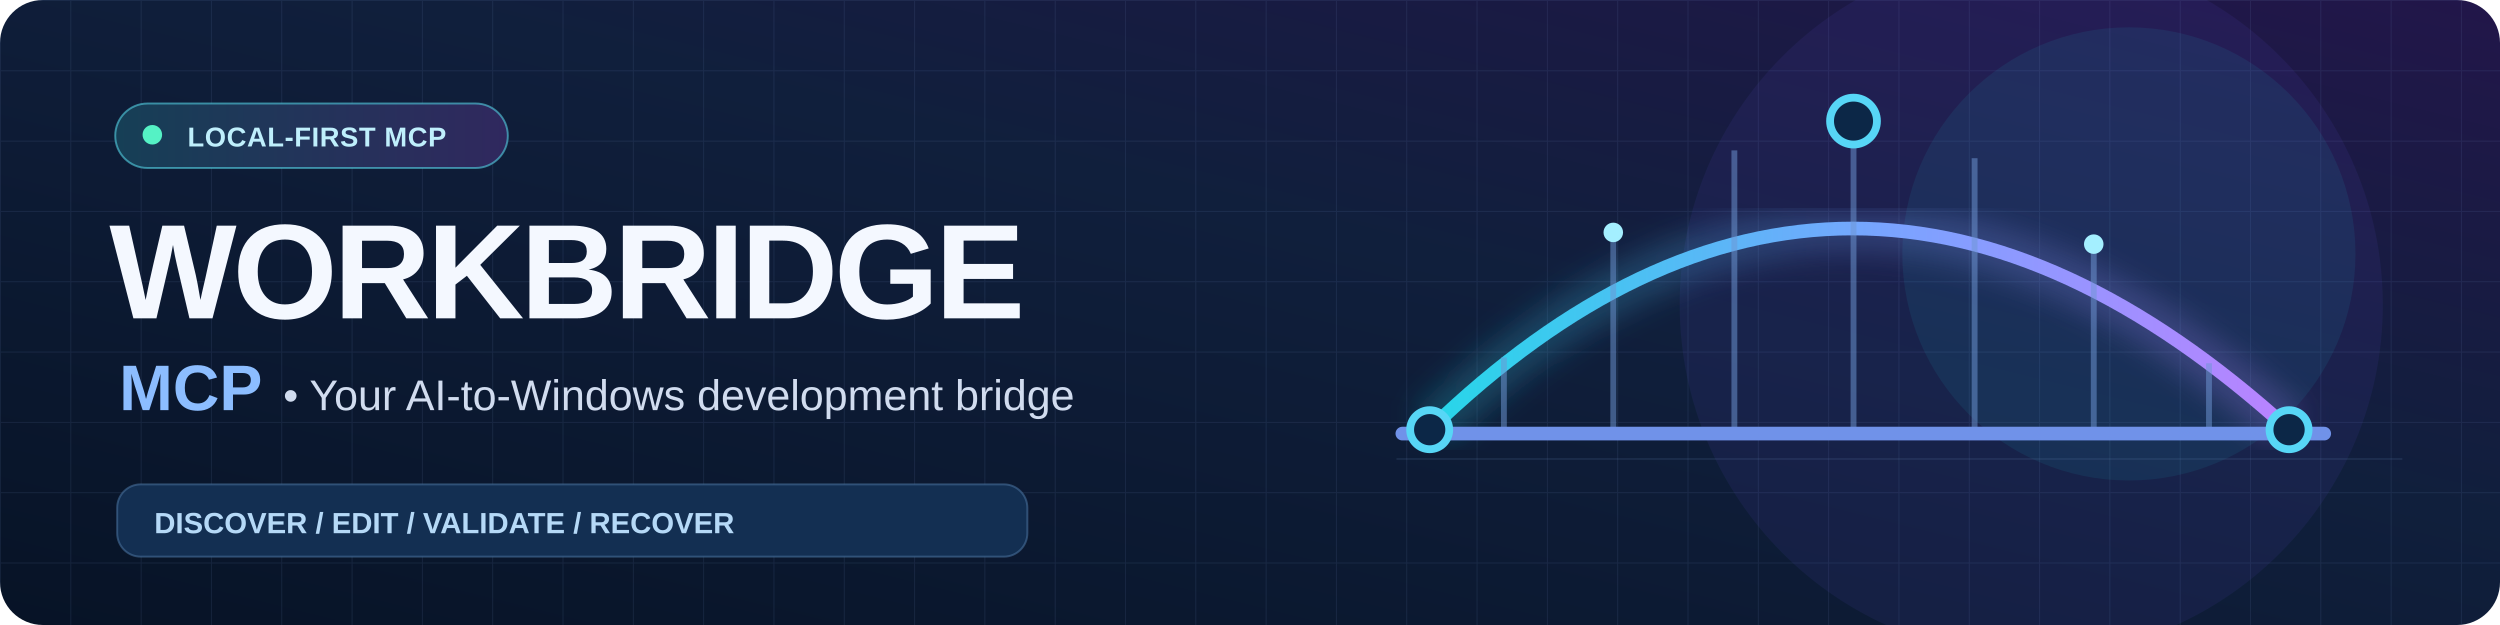
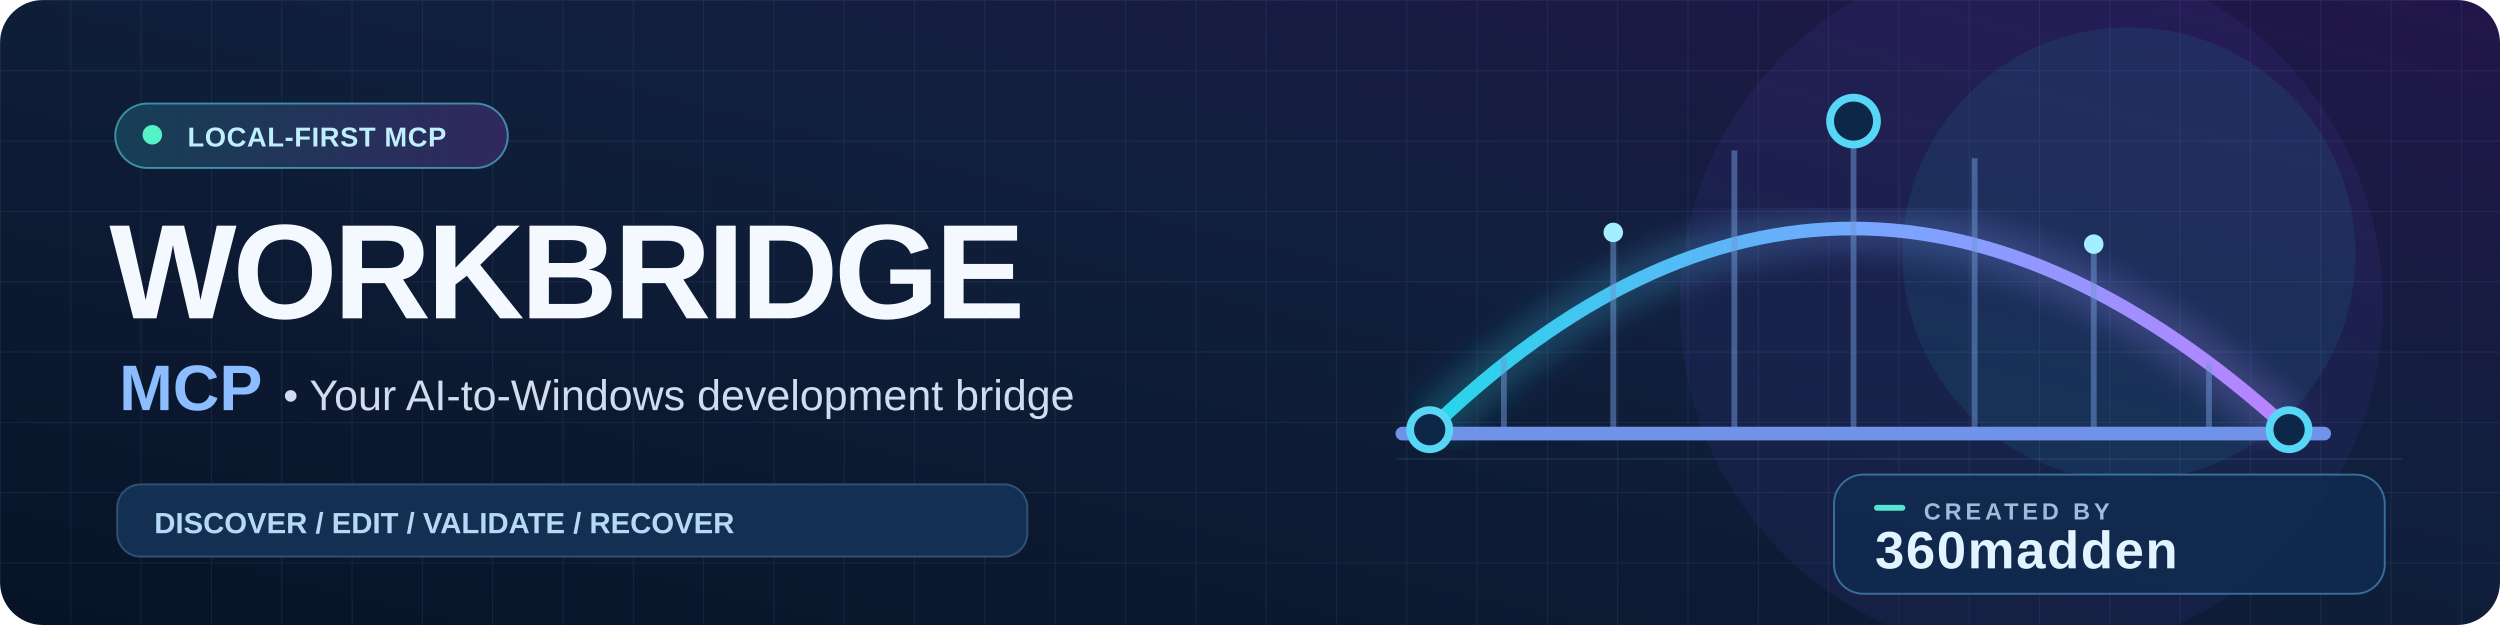
<svg xmlns="http://www.w3.org/2000/svg" width="1280" height="320" viewBox="0 0 1280 320" role="img" aria-labelledby="title desc">
  <defs>
    <linearGradient id="bg" x1="0" x2="1" y1="1" y2="0">
      <stop stop-color="#071326" />
      <stop offset=".58" stop-color="#101f3c" />
      <stop offset="1" stop-color="#22164a" />
    </linearGradient>
    <linearGradient id="beam" x1="0" x2="1">
      <stop stop-color="#26d7e9" />
      <stop offset=".53" stop-color="#79a4ff" />
      <stop offset="1" stop-color="#ba82ff" />
    </linearGradient>
    <linearGradient id="pill" x1="0" x2="1">
      <stop stop-color="#163f56" />
      <stop offset="1" stop-color="#30285e" />
    </linearGradient>
    <filter id="glow">
      <feGaussianBlur stdDeviation="7" />
    </filter>
    <pattern id="grid" width="36" height="36" patternUnits="userSpaceOnUse">
      <path d="M36 0H0V36" fill="none" stroke="#7894d3" stroke-opacity=".11" />
    </pattern>
  </defs>
  <rect width="1280" height="320" rx="22" fill="url(#bg)" />
  <rect width="1280" height="320" rx="22" fill="url(#grid)" />
  <circle cx="1040" cy="156" r="180" fill="#6152de" opacity=".09" />
  <circle cx="1090" cy="130" r="116" fill="#1cd7e5" opacity=".08" />
  <path d="M715 235H1230" stroke="#6381b3" stroke-opacity=".15" />
  <path d="M732 220Q945 14 1172 220" fill="none" stroke="url(#beam)" stroke-opacity=".22" stroke-width="24" filter="url(#glow)" />
  <path d="M732 220Q945 14 1172 220" fill="none" stroke="url(#beam)" stroke-width="7" stroke-linecap="round" />
  <path d="M770 221V183M826 221V119M888 221V77M949 221V62M1011 221V81M1072 221V125M1131 221V186" stroke="#6e96d3" stroke-width="3" stroke-opacity=".52" />
  <path d="M718 222H1190" stroke="#7092e9" stroke-width="7" stroke-linecap="round" />
  <g fill="#0c2747" stroke="#57d6f6" stroke-width="4">
    <circle cx="732" cy="220" r="10" />
    <circle cx="949" cy="62" r="12" />
    <circle cx="1172" cy="220" r="10" />
  </g>
  <g fill="#a4efff">
    <circle cx="826" cy="119" r="5" />
    <circle cx="1072" cy="125" r="5" />
  </g>
  <rect x="59" y="53" width="201" height="33" rx="16.5" fill="url(#pill)" stroke="#54d1e3" stroke-opacity=".6" />
  <circle cx="78" cy="69" r="5" fill="#55f2c5" />
  <text x="96" y="75" font-family="Segoe UI, Arial, sans-serif" font-size="14" font-weight="700" letter-spacing=".3" fill="#bfeffc">LOCAL-FIRST MCP</text>
  <text x="56" y="163" font-family="Segoe UI, Arial, sans-serif" font-size="69" font-weight="800" letter-spacing="-2" fill="#f4f8ff">WORKBRIDGE</text>
  <text x="61" y="210" font-family="Segoe UI, Arial, sans-serif" font-size="33" font-weight="700" fill="#8cbdff">MCP</text>
  <text x="145" y="210" font-family="Segoe UI, Arial, sans-serif" font-size="22" fill="#d1dcef">•  Your AI-to-Windows development bridge</text>
  <rect x="60" y="248" width="466" height="37" rx="12" fill="#132f52" stroke="#466f99" stroke-opacity=".6" />
  <text x="79" y="273" font-family="Segoe UI, Arial, sans-serif" font-size="15" font-weight="600" fill="#b5d9f7">DISCOVER   /   EDIT   /   VALIDATE   /   RECOVER</text>
+   <g aria-label="Created by 360madden">
+     <rect x="939" y="243" width="282" height="61" rx="15" fill="#102a4e" fill-opacity=".86" stroke="#58a9df" stroke-opacity=".55" />
+     <path d="M961 260H974" stroke="#55e6d0" stroke-width="3" stroke-linecap="round" />
+     <text x="985" y="266" font-family="Segoe UI, Arial, sans-serif" font-size="12" font-weight="700" letter-spacing="2" fill="#9fbadb">CREATED BY</text>
+     <text x="960" y="291" font-family="Segoe UI, Arial, sans-serif" font-size="27" font-weight="800" letter-spacing=".8" fill="#e1f4ff">360madden</text>
+   </g>
</svg>
